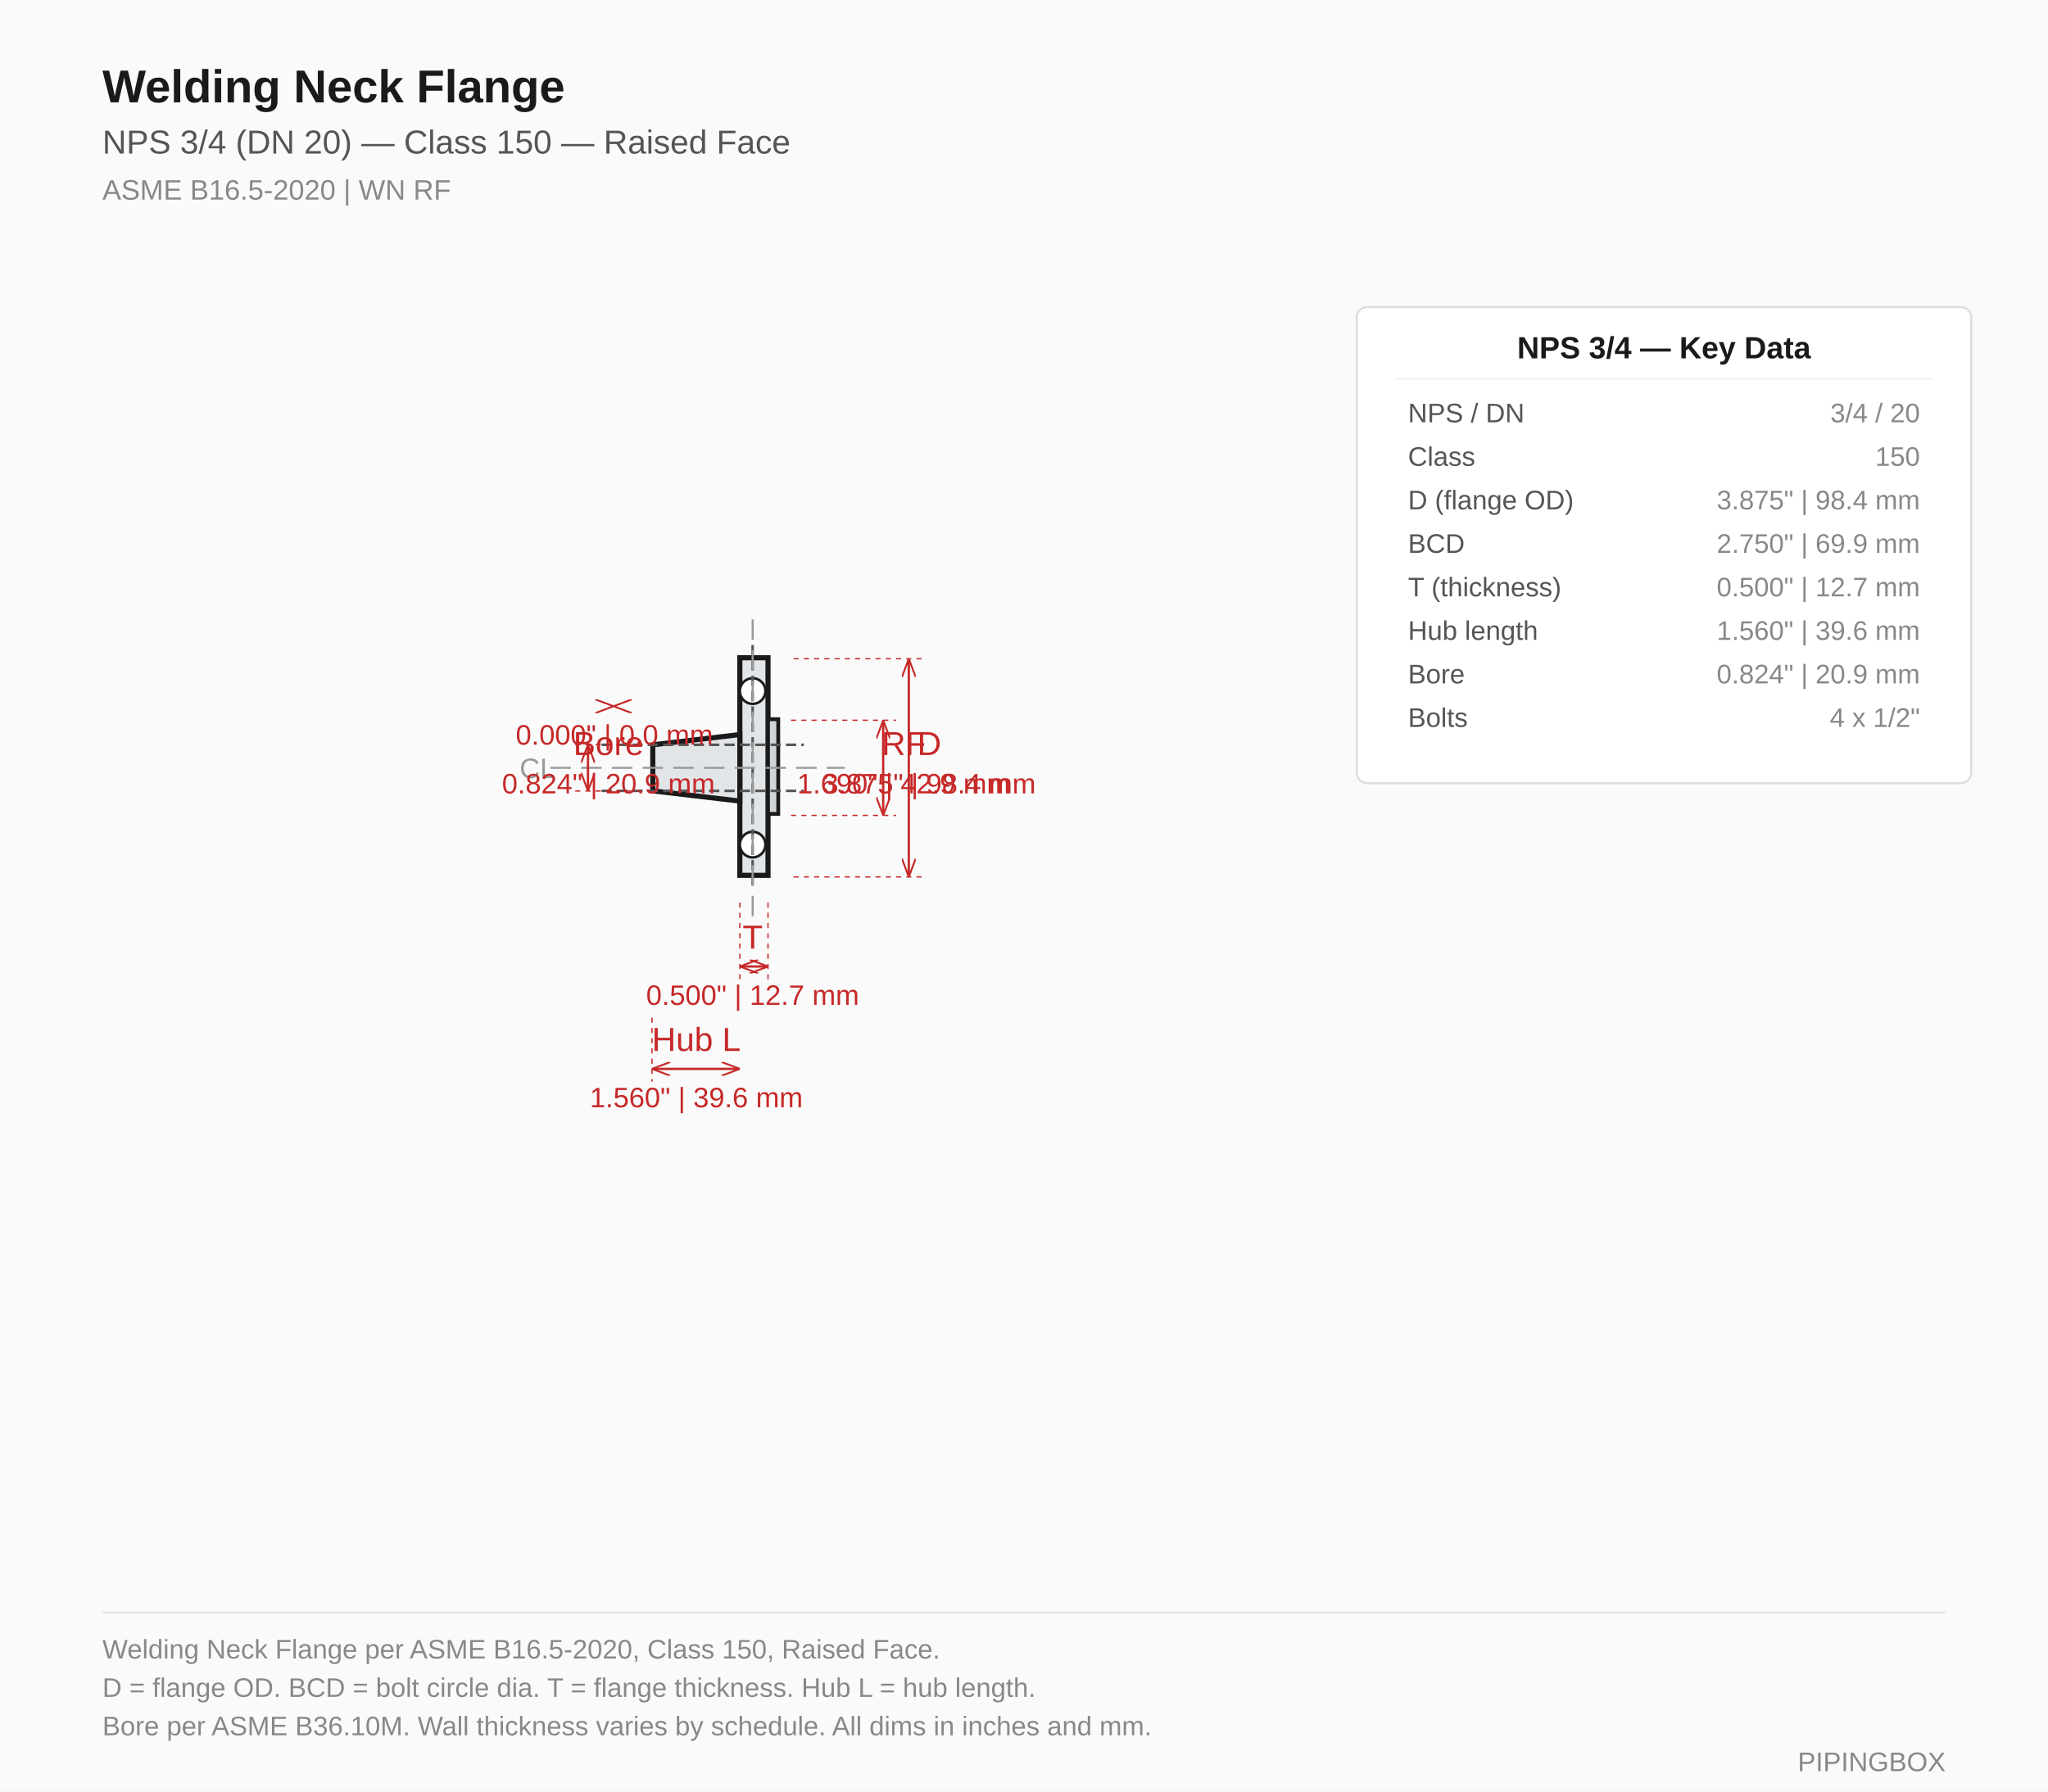
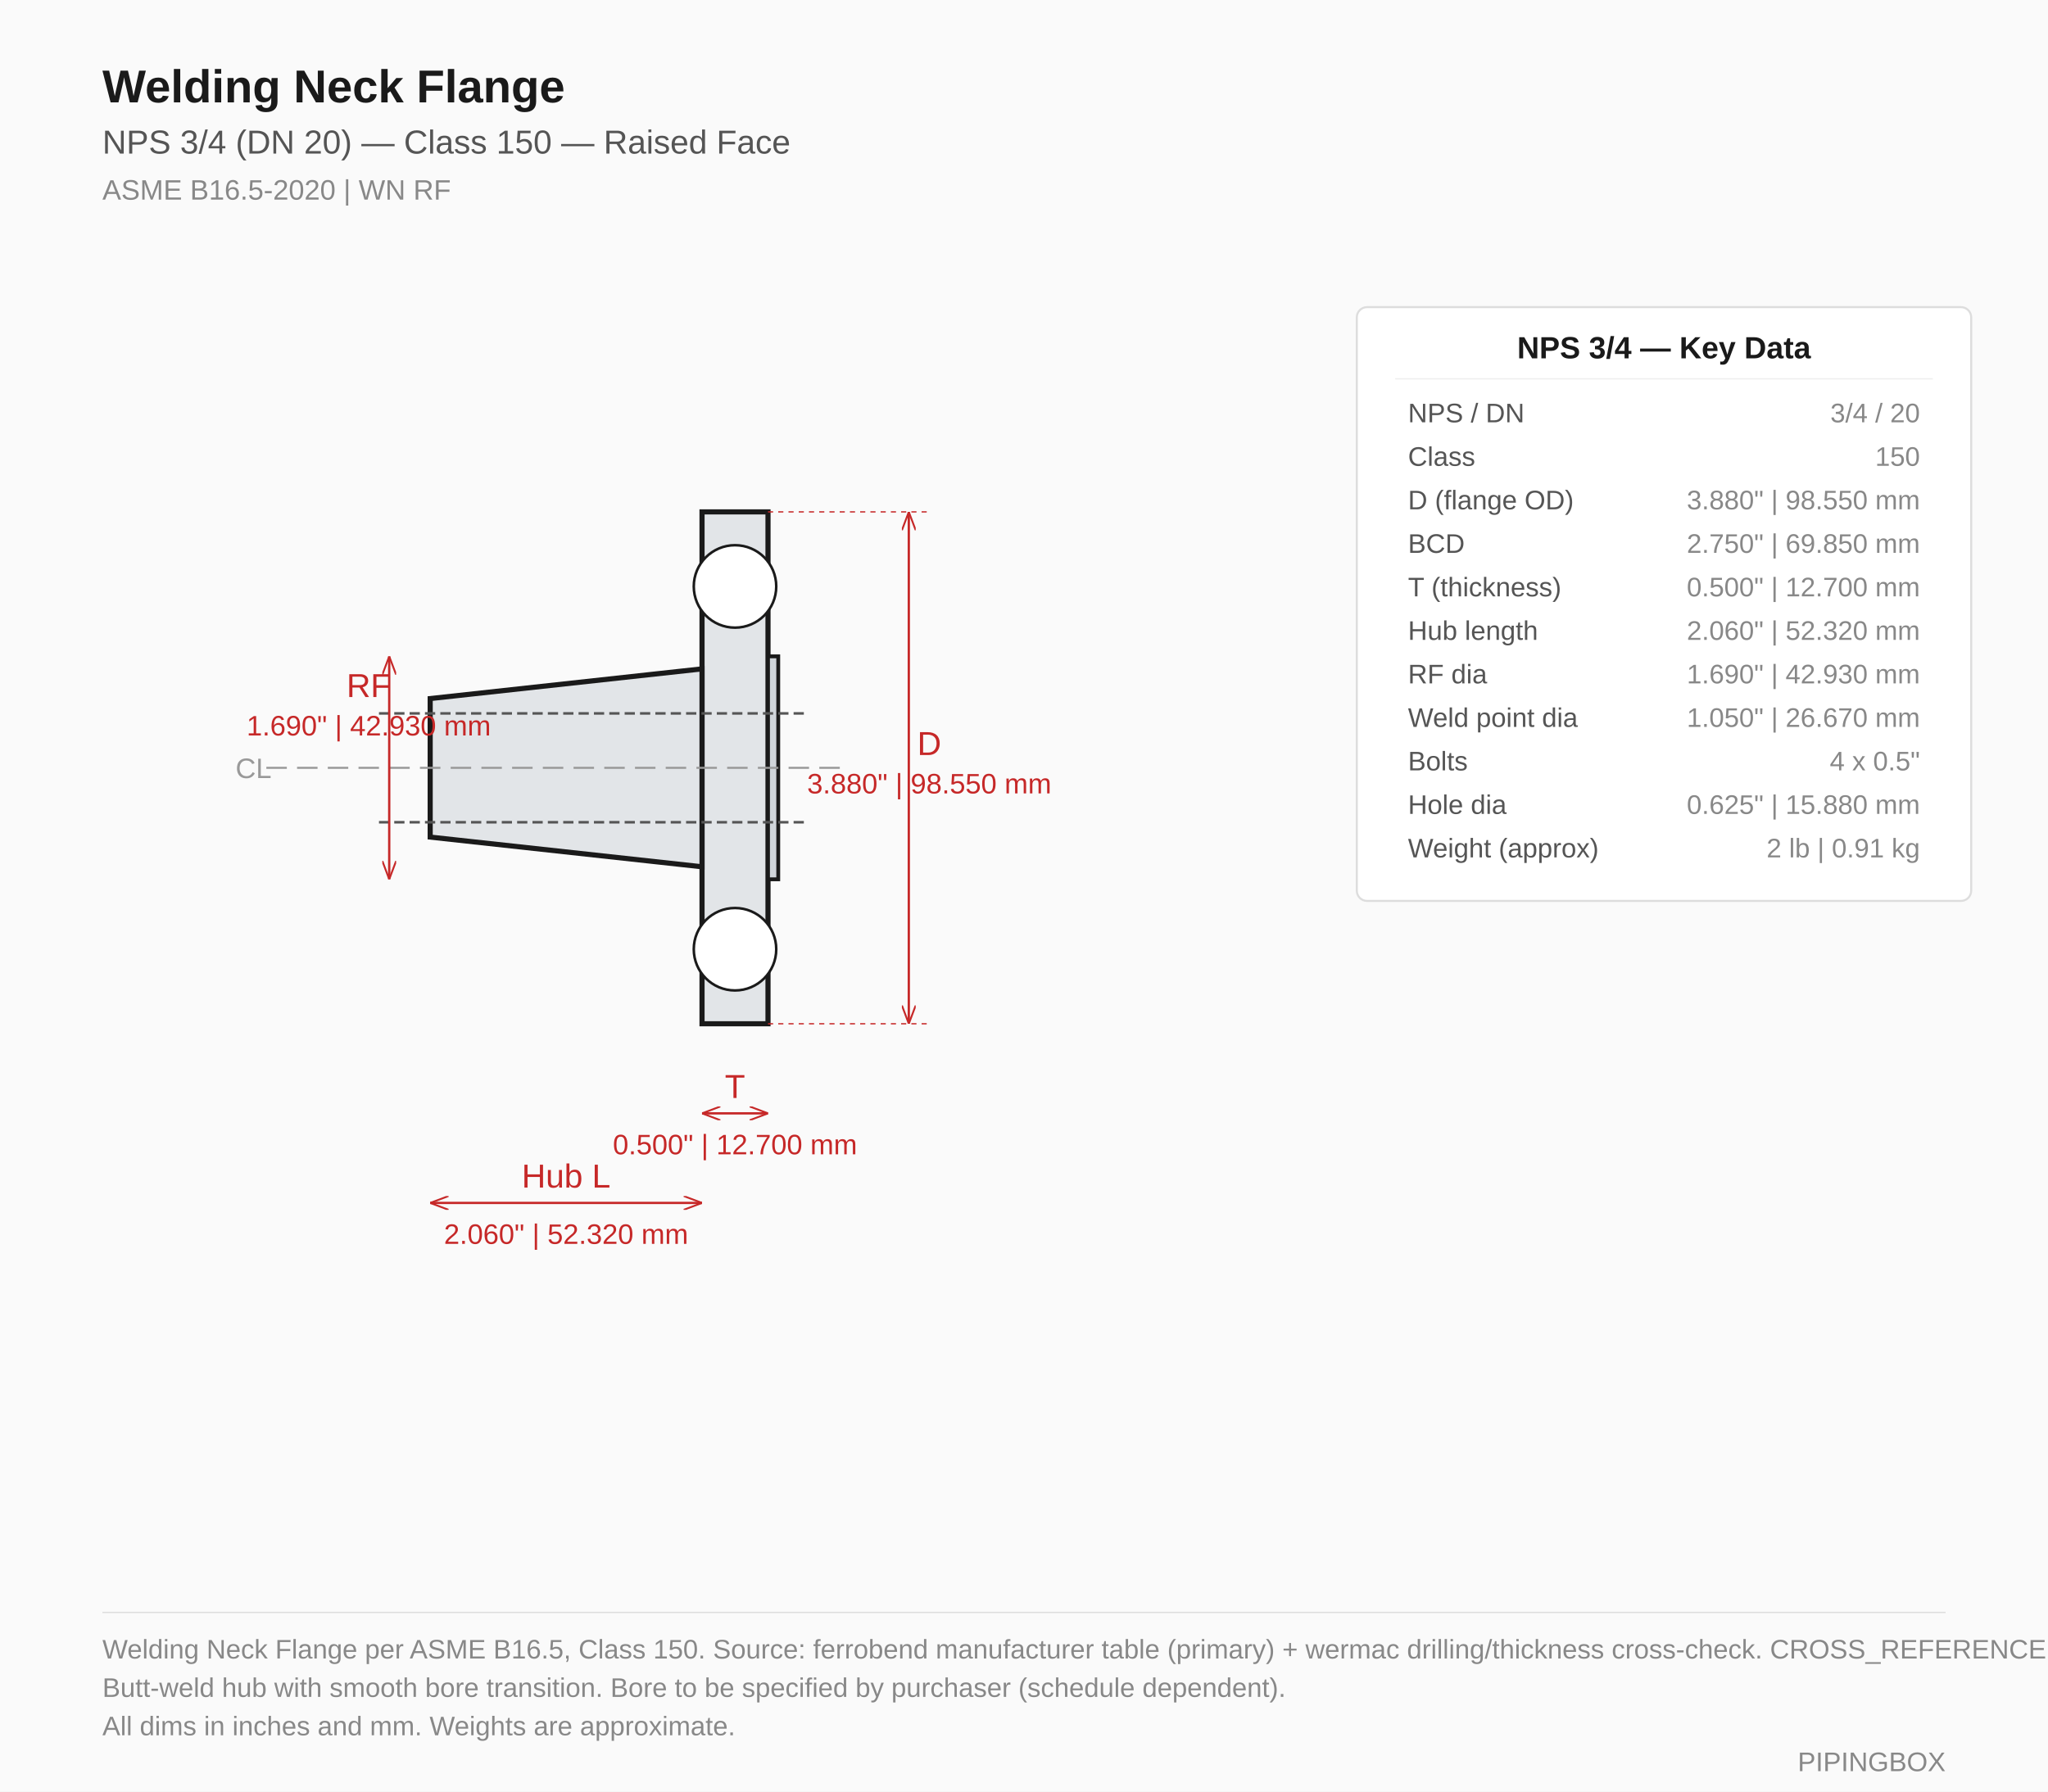
<svg xmlns="http://www.w3.org/2000/svg" viewBox="0 0 800 700" width="800" height="700">
  <defs>
    <style>
    .profile{stroke:#1a1a1a;stroke-width:2;fill:#e2e5e8}
    .bore{stroke:#555;stroke-width:1;fill:none;stroke-dasharray:4 2}
+     .bore-solid{stroke:#555;stroke-width:1.6;fill:none}
+     .thread{stroke:#8a5a00;stroke-width:1.1;fill:none}
+     .radius{stroke:#0b6b8a;stroke-width:1.6;fill:none}
    .centerline{stroke:#999;stroke-width:.8;stroke-dasharray:8 4;fill:none}
    .dim-line{stroke:#c62828;stroke-width:.9;fill:none}
+     .dim-ext{stroke:#c62828;stroke-width:.5;stroke-dasharray:2 2}
    .dim-text{font-family:'Segoe UI',Arial,sans-serif;font-size:13px;fill:#c62828;text-anchor:middle}
    .dim-sub{font-family:'Segoe UI',Arial,sans-serif;font-size:11px;fill:#c62828;text-anchor:middle}
    .title{font-family:'Segoe UI',Arial,sans-serif;font-size:18px;font-weight:600;fill:#1a1a1a}
    .subtitle{font-family:'Segoe UI',Arial,sans-serif;font-size:13px;fill:#555}
    .std-ref{font-family:'Segoe UI',Arial,sans-serif;font-size:11px;fill:#888}
    .note{font-family:'Segoe UI',Arial,sans-serif;font-size:10.5px;fill:#888}
    .label{font-family:'Segoe UI',Arial,sans-serif;font-size:11px;fill:#999;text-anchor:middle}
    .tbl-hdr{font-family:'Segoe UI',Arial,sans-serif;font-size:12px;fill:#1a1a1a;font-weight:600;text-anchor:middle}
    .tbl-key{font-family:'Segoe UI',Arial,sans-serif;font-size:10.5px;fill:#555;text-anchor:start}
    .tbl-val{font-family:'Segoe UI',Arial,sans-serif;font-size:10.5px;fill:#888;text-anchor:end}
  </style>
    <marker id="as" markerWidth="8" markerHeight="6" refX="0" refY="3" orient="auto">
      <path d="M8,0 L0,3 L8,6" fill="none" stroke="#c62828" stroke-width=".8" />
    </marker>
    <marker id="ae" markerWidth="8" markerHeight="6" refX="8" refY="3" orient="auto">
      <path d="M0,0 L8,3 L0,6" fill="none" stroke="#c62828" stroke-width=".8" />
    </marker>
  </defs>
  <rect width="800" height="700" fill="#fafafa" />
  <text x="40" y="40" class="title">Welding Neck Flange</text>
  <text x="40" y="60" class="subtitle">NPS 3/4 (DN 20) — Class 150 — Raised Face</text>
  <text x="40" y="78" class="std-ref">ASME B16.5-2020 | WN RF</text>
-   <rect x="289" y="257" width="11" height="85" class="profile" />
-   <rect x="300" y="281" width="4" height="37" fill="#d0d5da" stroke="#1a1a1a" stroke-width="1.5" />
-   <path d="M 289 287 L 255 291 L 255 309 L 289 313 Z" class="profile" />
-   <line x1="235" y1="291" x2="314" y2="291" class="bore" />
-   <line x1="235" y1="309" x2="314" y2="309" class="bore" />
-   <circle cx="294" cy="270" r="5" fill="white" stroke="#1a1a1a" stroke-width="1" />
-   <circle cx="294" cy="330" r="5" fill="white" stroke="#1a1a1a" stroke-width="1" />
-   <line x1="294" y1="252" x2="294" y2="348" class="bore" />
-   <line x1="215" y1="300" x2="330" y2="300" class="centerline" />
-   <text x="210" y="304" class="label" text-anchor="end">CL</text>
-   <line x1="294" y1="242" x2="294" y2="358" class="centerline" />
-   <line x1="310" y1="257.375" x2="360" y2="257.375" stroke="#c62828" stroke-width=".5" stroke-dasharray="2 2" />
-   <line x1="310" y1="342.625" x2="360" y2="342.625" stroke="#c62828" stroke-width=".5" stroke-dasharray="2 2" />
-   <line x1="355" y1="257.375" x2="355" y2="342.625" class="dim-line" marker-start="url(#as)" marker-end="url(#ae)" />
-   <text x="363" y="295.0" class="dim-text" text-anchor="start">D</text>
-   <text x="363" y="310.0" class="dim-sub" text-anchor="start">3.875" | 98.4 mm</text>
-   <line x1="289.0" y1="352.625" x2="289.0" y2="382.625" stroke="#c62828" stroke-width=".5" stroke-dasharray="2 2" />
-   <line x1="300" y1="352.625" x2="300" y2="382.625" stroke="#c62828" stroke-width=".5" stroke-dasharray="2 2" />
-   <line x1="289.0" y1="377.625" x2="300" y2="377.625" class="dim-line" marker-start="url(#as)" marker-end="url(#ae)" />
-   <text x="294" y="370.625" class="dim-text">T</text>
-   <text x="294" y="392.625" class="dim-sub">0.500" | 12.7 mm</text>
-   <line x1="254.68" y1="397.625" x2="254.68" y2="422.625" stroke="#c62828" stroke-width=".5" stroke-dasharray="2 2" />
-   <line x1="254.68" y1="417.625" x2="289.0" y2="417.625" class="dim-line" marker-start="url(#as)" marker-end="url(#ae)" />
-   <text x="272" y="410.625" class="dim-text">Hub L</text>
-   <text x="272" y="432.625" class="dim-sub">1.560" | 39.6 mm</text>
-   <line x1="239.68" y1="275.936" x2="239.68" y2="275.936" class="dim-line" marker-start="url(#as)" marker-end="url(#ae)" />
-   <text x="240" y="268.936" class="dim-text" />
-   <text x="240" y="290.936" class="dim-sub">0.000" | 0.0 mm</text>
-   <line x1="224.68" y1="290.936" x2="249.68" y2="290.936" stroke="#c62828" stroke-width=".5" stroke-dasharray="2 2" />
-   <line x1="224.68" y1="309.064" x2="249.68" y2="309.064" stroke="#c62828" stroke-width=".5" stroke-dasharray="2 2" />
-   <line x1="229.68" y1="290.936" x2="229.68" y2="309.064" class="dim-line" marker-start="url(#as)" marker-end="url(#ae)" />
-   <text x="237.68" y="295.0" class="dim-text" text-anchor="start">Bore</text>
-   <text x="237.68" y="310.0" class="dim-sub" text-anchor="start">0.824" | 20.9 mm</text>
-   <line x1="309" y1="281.41" x2="350" y2="281.41" stroke="#c62828" stroke-width=".5" stroke-dasharray="2 2" />
-   <line x1="309" y1="318.59" x2="350" y2="318.59" stroke="#c62828" stroke-width=".5" stroke-dasharray="2 2" />
-   <line x1="345" y1="281.41" x2="345" y2="318.59" class="dim-line" marker-start="url(#as)" marker-end="url(#ae)" />
-   <text x="353" y="295.0" class="dim-text" text-anchor="start">RF</text>
-   <text x="353" y="310.0" class="dim-sub" text-anchor="start">1.690" | 42.9 mm</text>
-   <rect x="530" y="120" width="240" height="186" rx="4" fill="white" stroke="#ddd" stroke-width=".8" />
+   <rect x="274.227" y="200" width="25.773" height="200" class="profile" />
+   <rect x="300" y="256.443" width="4" height="87.113" fill="#d0d5da" stroke="#1a1a1a" stroke-width="1.5" />
+   <circle cx="287.113" cy="229.124" r="16.108" fill="white" stroke="#1a1a1a" stroke-width="1" />
+   <circle cx="287.113" cy="370.876" r="16.108" fill="white" stroke="#1a1a1a" stroke-width="1" />
+   <path d="M 274.227 261.34 L 168.041 272.938 L 168.041 327.062 L 274.227 338.66 Z" class="profile" />
+   <line x1="314" y1="278.737" x2="148.041" y2="278.737" class="bore" />
+   <line x1="314" y1="321.263" x2="148.041" y2="321.263" class="bore" />
+   <line x1="104.041" y1="300" x2="330" y2="300" class="centerline" />
+   <text x="99.041" y="304" class="label" text-anchor="end">CL</text>
+   <line x1="355" y1="200" x2="355" y2="400" class="dim-line" marker-start="url(#as)" marker-end="url(#ae)" />
+   <text x="363" y="295" class="dim-text" text-anchor="start">D</text>
+   <text x="363" y="310" class="dim-sub" text-anchor="start">3.880" | 98.550 mm</text>
+   <line x1="300" y1="200" x2="362" y2="200" class="dim-ext" />
+   <line x1="300" y1="400" x2="362" y2="400" class="dim-ext" />
+   <line x1="274.227" y1="435" x2="300" y2="435" class="dim-line" marker-start="url(#as)" marker-end="url(#ae)" />
+   <text x="287.113" y="429" class="dim-text">T</text>
+   <text x="287.113" y="451" class="dim-sub">0.500" | 12.700 mm</text>
+   <line x1="168.041" y1="470" x2="274.227" y2="470" class="dim-line" marker-start="url(#as)" marker-end="url(#ae)" />
+   <text x="221.134" y="464" class="dim-text">Hub L</text>
+   <text x="221.134" y="486" class="dim-sub">2.060" | 52.320 mm</text>
+   <line x1="152.041" y1="256.443" x2="152.041" y2="343.557" class="dim-line" marker-start="url(#as)" marker-end="url(#ae)" />
+   <text x="144.041" y="272.351" class="dim-text" text-anchor="end">RF</text>
+   <text x="144.041" y="287.351" class="dim-sub" text-anchor="end">1.690" | 42.930 mm</text>
+   <rect x="530" y="120" width="240" height="232" rx="4" fill="white" stroke="#ddd" stroke-width=".8" />
  <text x="650" y="140" class="tbl-hdr">NPS 3/4 — Key Data</text>
  <line x1="545" y1="148" x2="755" y2="148" stroke="#eee" stroke-width=".5" />
  <text x="550" y="165" class="tbl-key">NPS / DN</text>
  <text x="750" y="165" class="tbl-val">3/4 / 20</text>
  <text x="550" y="182" class="tbl-key">Class</text>
  <text x="750" y="182" class="tbl-val">150</text>
  <text x="550" y="199" class="tbl-key">D (flange OD)</text>
-   <text x="750" y="199" class="tbl-val">3.875" | 98.4 mm</text>
+   <text x="750" y="199" class="tbl-val">3.880" | 98.550 mm</text>
  <text x="550" y="216" class="tbl-key">BCD</text>
-   <text x="750" y="216" class="tbl-val">2.750" | 69.9 mm</text>
+   <text x="750" y="216" class="tbl-val">2.750" | 69.850 mm</text>
  <text x="550" y="233" class="tbl-key">T (thickness)</text>
-   <text x="750" y="233" class="tbl-val">0.500" | 12.7 mm</text>
+   <text x="750" y="233" class="tbl-val">0.500" | 12.700 mm</text>
  <text x="550" y="250" class="tbl-key">Hub length</text>
-   <text x="750" y="250" class="tbl-val">1.560" | 39.6 mm</text>
-   <text x="550" y="267" class="tbl-key">Bore</text>
-   <text x="750" y="267" class="tbl-val">0.824" | 20.9 mm</text>
-   <text x="550" y="284" class="tbl-key">Bolts</text>
-   <text x="750" y="284" class="tbl-val">4 x 1/2"</text>
+   <text x="750" y="250" class="tbl-val">2.060" | 52.320 mm</text>
+   <text x="550" y="267" class="tbl-key">RF dia</text>
+   <text x="750" y="267" class="tbl-val">1.690" | 42.930 mm</text>
+   <text x="550" y="284" class="tbl-key">Weld point dia</text>
+   <text x="750" y="284" class="tbl-val">1.050" | 26.670 mm</text>
+   <text x="550" y="301" class="tbl-key">Bolts</text>
+   <text x="750" y="301" class="tbl-val">4 x 0.5"</text>
+   <text x="550" y="318" class="tbl-key">Hole dia</text>
+   <text x="750" y="318" class="tbl-val">0.625" | 15.880 mm</text>
+   <text x="550" y="335" class="tbl-key">Weight (approx)</text>
+   <text x="750" y="335" class="tbl-val">2 lb | 0.91 kg</text>
  <line x1="40" y1="630" x2="760" y2="630" stroke="#ddd" stroke-width=".5" />
-   <text x="40" y="648" class="note">Welding Neck Flange per ASME B16.5-2020, Class 150, Raised Face.</text>
-   <text x="40" y="663" class="note">D = flange OD. BCD = bolt circle dia. T = flange thickness. Hub L = hub length.</text>
-   <text x="40" y="678" class="note">Bore per ASME B36.10M. Wall thickness varies by schedule. All dims in inches and mm.</text>
+   <text x="40" y="648" class="note">Welding Neck Flange per ASME B16.5, Class 150. Source: ferrobend manufacturer table (primary) + wermac drilling/thickness cross-check. CROSS_REFERENCE.</text>
+   <text x="40" y="663" class="note">Butt-weld hub with smooth bore transition. Bore to be specified by purchaser (schedule dependent).</text>
+   <text x="40" y="678" class="note">All dims in inches and mm. Weights are approximate.</text>
  <text x="760" y="692" class="note" text-anchor="end" fill="#ccc">PIPINGBOX</text>
</svg>
